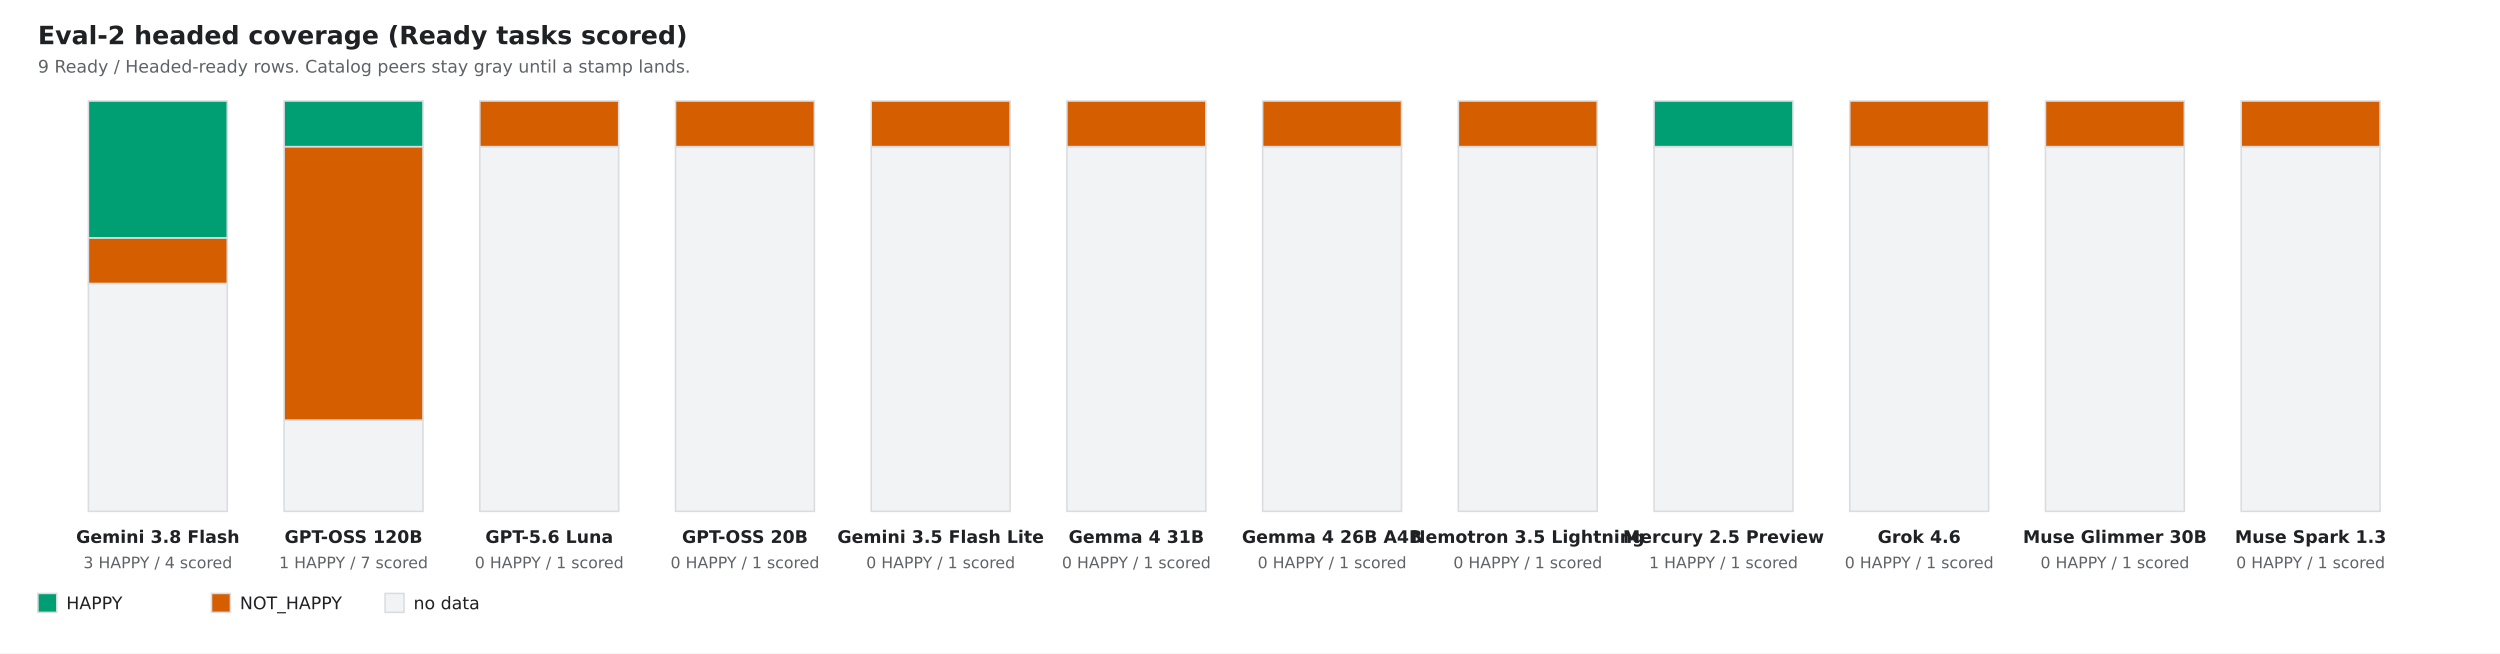
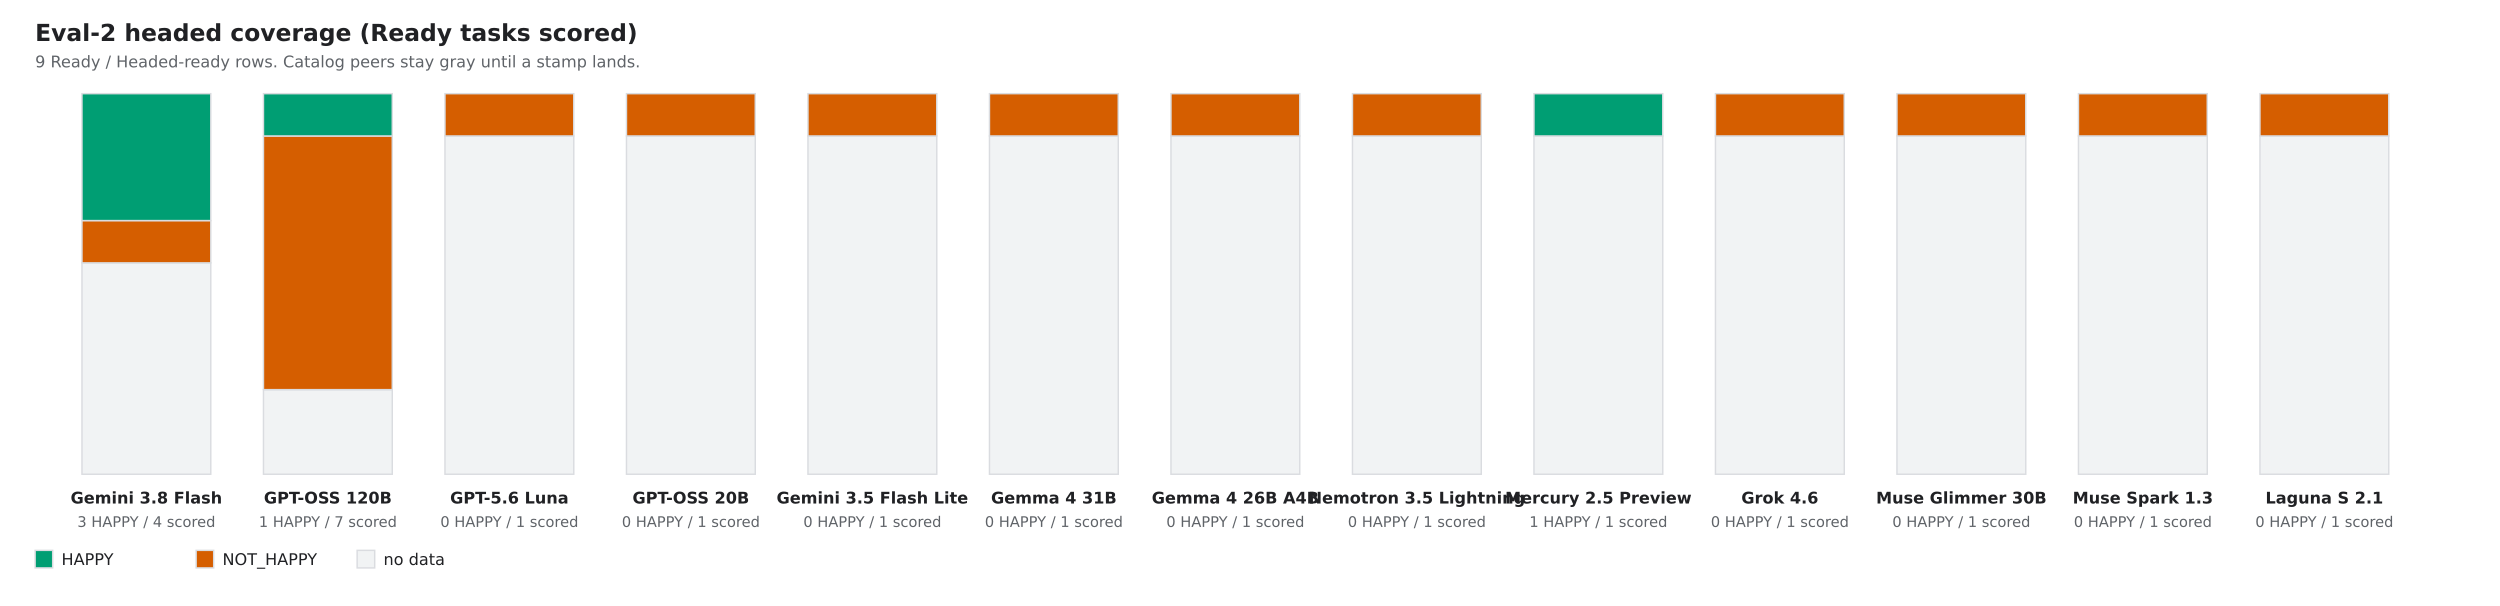
- <svg xmlns="http://www.w3.org/2000/svg" width="1584" height="414" viewBox="0 0 1584 414" role="img">
-   <rect width="1584" height="414" fill="#ffffff" />
+ <svg xmlns="http://www.w3.org/2000/svg" width="1708" height="414" viewBox="0 0 1708 414" role="img">
+   <rect width="1708" height="414" fill="#ffffff" />
  <text x="24" y="28" font-family="DejaVu Sans, sans-serif" font-size="16" font-weight="700" fill="#202124">Eval-2 headed coverage (Ready tasks scored)</text>
  <text x="24" y="46" font-family="DejaVu Sans, sans-serif" font-size="11" fill="#5f6368">9 Ready / Headed-ready rows. Catalog peers stay gray until a stamp lands.</text>
  <rect x="56.0" y="179.6" width="88" height="144.4" fill="#F1F3F4" stroke="#dadce0" data-segment="no data" />
  <rect x="56.0" y="150.7" width="88" height="28.9" fill="#D55E00" stroke="#dadce0" data-segment="NOT_HAPPY" />
  <rect x="56.0" y="64.0" width="88" height="86.7" fill="#009E73" stroke="#dadce0" data-segment="HAPPY" />
  <text x="100.0" y="344" text-anchor="middle" font-family="DejaVu Sans, sans-serif" font-size="11" font-weight="700" fill="#202124">Gemini 3.8 Flash</text>
  <text x="100.0" y="360" text-anchor="middle" font-family="DejaVu Sans, sans-serif" font-size="10" fill="#5f6368">3 HAPPY / 4 scored</text>
  <rect x="180.0" y="266.2" width="88" height="57.8" fill="#F1F3F4" stroke="#dadce0" data-segment="no data" />
  <rect x="180.0" y="92.9" width="88" height="173.3" fill="#D55E00" stroke="#dadce0" data-segment="NOT_HAPPY" />
  <rect x="180.0" y="64.0" width="88" height="28.9" fill="#009E73" stroke="#dadce0" data-segment="HAPPY" />
  <text x="224.0" y="344" text-anchor="middle" font-family="DejaVu Sans, sans-serif" font-size="11" font-weight="700" fill="#202124">GPT-OSS 120B</text>
  <text x="224.0" y="360" text-anchor="middle" font-family="DejaVu Sans, sans-serif" font-size="10" fill="#5f6368">1 HAPPY / 7 scored</text>
  <rect x="304.0" y="92.9" width="88" height="231.1" fill="#F1F3F4" stroke="#dadce0" data-segment="no data" />
  <rect x="304.0" y="64.0" width="88" height="28.9" fill="#D55E00" stroke="#dadce0" data-segment="NOT_HAPPY" />
  <text x="348.0" y="344" text-anchor="middle" font-family="DejaVu Sans, sans-serif" font-size="11" font-weight="700" fill="#202124">GPT-5.6 Luna</text>
  <text x="348.0" y="360" text-anchor="middle" font-family="DejaVu Sans, sans-serif" font-size="10" fill="#5f6368">0 HAPPY / 1 scored</text>
  <rect x="428.0" y="92.9" width="88" height="231.1" fill="#F1F3F4" stroke="#dadce0" data-segment="no data" />
  <rect x="428.0" y="64.0" width="88" height="28.9" fill="#D55E00" stroke="#dadce0" data-segment="NOT_HAPPY" />
  <text x="472.0" y="344" text-anchor="middle" font-family="DejaVu Sans, sans-serif" font-size="11" font-weight="700" fill="#202124">GPT-OSS 20B</text>
  <text x="472.0" y="360" text-anchor="middle" font-family="DejaVu Sans, sans-serif" font-size="10" fill="#5f6368">0 HAPPY / 1 scored</text>
  <rect x="552.0" y="92.9" width="88" height="231.1" fill="#F1F3F4" stroke="#dadce0" data-segment="no data" />
  <rect x="552.0" y="64.0" width="88" height="28.9" fill="#D55E00" stroke="#dadce0" data-segment="NOT_HAPPY" />
  <text x="596.0" y="344" text-anchor="middle" font-family="DejaVu Sans, sans-serif" font-size="11" font-weight="700" fill="#202124">Gemini 3.5 Flash Lite</text>
  <text x="596.0" y="360" text-anchor="middle" font-family="DejaVu Sans, sans-serif" font-size="10" fill="#5f6368">0 HAPPY / 1 scored</text>
  <rect x="676.0" y="92.9" width="88" height="231.1" fill="#F1F3F4" stroke="#dadce0" data-segment="no data" />
  <rect x="676.0" y="64.0" width="88" height="28.9" fill="#D55E00" stroke="#dadce0" data-segment="NOT_HAPPY" />
  <text x="720.0" y="344" text-anchor="middle" font-family="DejaVu Sans, sans-serif" font-size="11" font-weight="700" fill="#202124">Gemma 4 31B</text>
  <text x="720.0" y="360" text-anchor="middle" font-family="DejaVu Sans, sans-serif" font-size="10" fill="#5f6368">0 HAPPY / 1 scored</text>
  <rect x="800.0" y="92.9" width="88" height="231.1" fill="#F1F3F4" stroke="#dadce0" data-segment="no data" />
  <rect x="800.0" y="64.0" width="88" height="28.9" fill="#D55E00" stroke="#dadce0" data-segment="NOT_HAPPY" />
  <text x="844.0" y="344" text-anchor="middle" font-family="DejaVu Sans, sans-serif" font-size="11" font-weight="700" fill="#202124">Gemma 4 26B A4B</text>
  <text x="844.0" y="360" text-anchor="middle" font-family="DejaVu Sans, sans-serif" font-size="10" fill="#5f6368">0 HAPPY / 1 scored</text>
  <rect x="924.0" y="92.9" width="88" height="231.1" fill="#F1F3F4" stroke="#dadce0" data-segment="no data" />
  <rect x="924.0" y="64.0" width="88" height="28.9" fill="#D55E00" stroke="#dadce0" data-segment="NOT_HAPPY" />
  <text x="968.0" y="344" text-anchor="middle" font-family="DejaVu Sans, sans-serif" font-size="11" font-weight="700" fill="#202124">Nemotron 3.5 Lightning</text>
  <text x="968.0" y="360" text-anchor="middle" font-family="DejaVu Sans, sans-serif" font-size="10" fill="#5f6368">0 HAPPY / 1 scored</text>
  <rect x="1048.0" y="92.9" width="88" height="231.1" fill="#F1F3F4" stroke="#dadce0" data-segment="no data" />
  <rect x="1048.0" y="64.0" width="88" height="28.9" fill="#009E73" stroke="#dadce0" data-segment="HAPPY" />
  <text x="1092.0" y="344" text-anchor="middle" font-family="DejaVu Sans, sans-serif" font-size="11" font-weight="700" fill="#202124">Mercury 2.5 Preview</text>
  <text x="1092.0" y="360" text-anchor="middle" font-family="DejaVu Sans, sans-serif" font-size="10" fill="#5f6368">1 HAPPY / 1 scored</text>
  <rect x="1172.0" y="92.9" width="88" height="231.1" fill="#F1F3F4" stroke="#dadce0" data-segment="no data" />
  <rect x="1172.0" y="64.0" width="88" height="28.9" fill="#D55E00" stroke="#dadce0" data-segment="NOT_HAPPY" />
  <text x="1216.0" y="344" text-anchor="middle" font-family="DejaVu Sans, sans-serif" font-size="11" font-weight="700" fill="#202124">Grok 4.6</text>
  <text x="1216.0" y="360" text-anchor="middle" font-family="DejaVu Sans, sans-serif" font-size="10" fill="#5f6368">0 HAPPY / 1 scored</text>
  <rect x="1296.0" y="92.9" width="88" height="231.1" fill="#F1F3F4" stroke="#dadce0" data-segment="no data" />
  <rect x="1296.0" y="64.0" width="88" height="28.9" fill="#D55E00" stroke="#dadce0" data-segment="NOT_HAPPY" />
  <text x="1340.0" y="344" text-anchor="middle" font-family="DejaVu Sans, sans-serif" font-size="11" font-weight="700" fill="#202124">Muse Glimmer 30B</text>
  <text x="1340.0" y="360" text-anchor="middle" font-family="DejaVu Sans, sans-serif" font-size="10" fill="#5f6368">0 HAPPY / 1 scored</text>
  <rect x="1420.0" y="92.9" width="88" height="231.1" fill="#F1F3F4" stroke="#dadce0" data-segment="no data" />
  <rect x="1420.0" y="64.0" width="88" height="28.9" fill="#D55E00" stroke="#dadce0" data-segment="NOT_HAPPY" />
  <text x="1464.0" y="344" text-anchor="middle" font-family="DejaVu Sans, sans-serif" font-size="11" font-weight="700" fill="#202124">Muse Spark 1.3</text>
  <text x="1464.0" y="360" text-anchor="middle" font-family="DejaVu Sans, sans-serif" font-size="10" fill="#5f6368">0 HAPPY / 1 scored</text>
+   <rect x="1544.0" y="92.9" width="88" height="231.1" fill="#F1F3F4" stroke="#dadce0" data-segment="no data" />
+   <rect x="1544.0" y="64.0" width="88" height="28.9" fill="#D55E00" stroke="#dadce0" data-segment="NOT_HAPPY" />
+   <text x="1588.0" y="344" text-anchor="middle" font-family="DejaVu Sans, sans-serif" font-size="11" font-weight="700" fill="#202124">Laguna S 2.1</text>
+   <text x="1588.0" y="360" text-anchor="middle" font-family="DejaVu Sans, sans-serif" font-size="10" fill="#5f6368">0 HAPPY / 1 scored</text>
  <rect x="24" y="376" width="12" height="12" fill="#009E73" stroke="#dadce0" />
  <text x="42" y="386" font-family="DejaVu Sans, sans-serif" font-size="11" fill="#202124">HAPPY</text>
  <rect x="134" y="376" width="12" height="12" fill="#D55E00" stroke="#dadce0" />
  <text x="152" y="386" font-family="DejaVu Sans, sans-serif" font-size="11" fill="#202124">NOT_HAPPY</text>
  <rect x="244" y="376" width="12" height="12" fill="#F1F3F4" stroke="#dadce0" />
  <text x="262" y="386" font-family="DejaVu Sans, sans-serif" font-size="11" fill="#202124">no data</text>
</svg>
